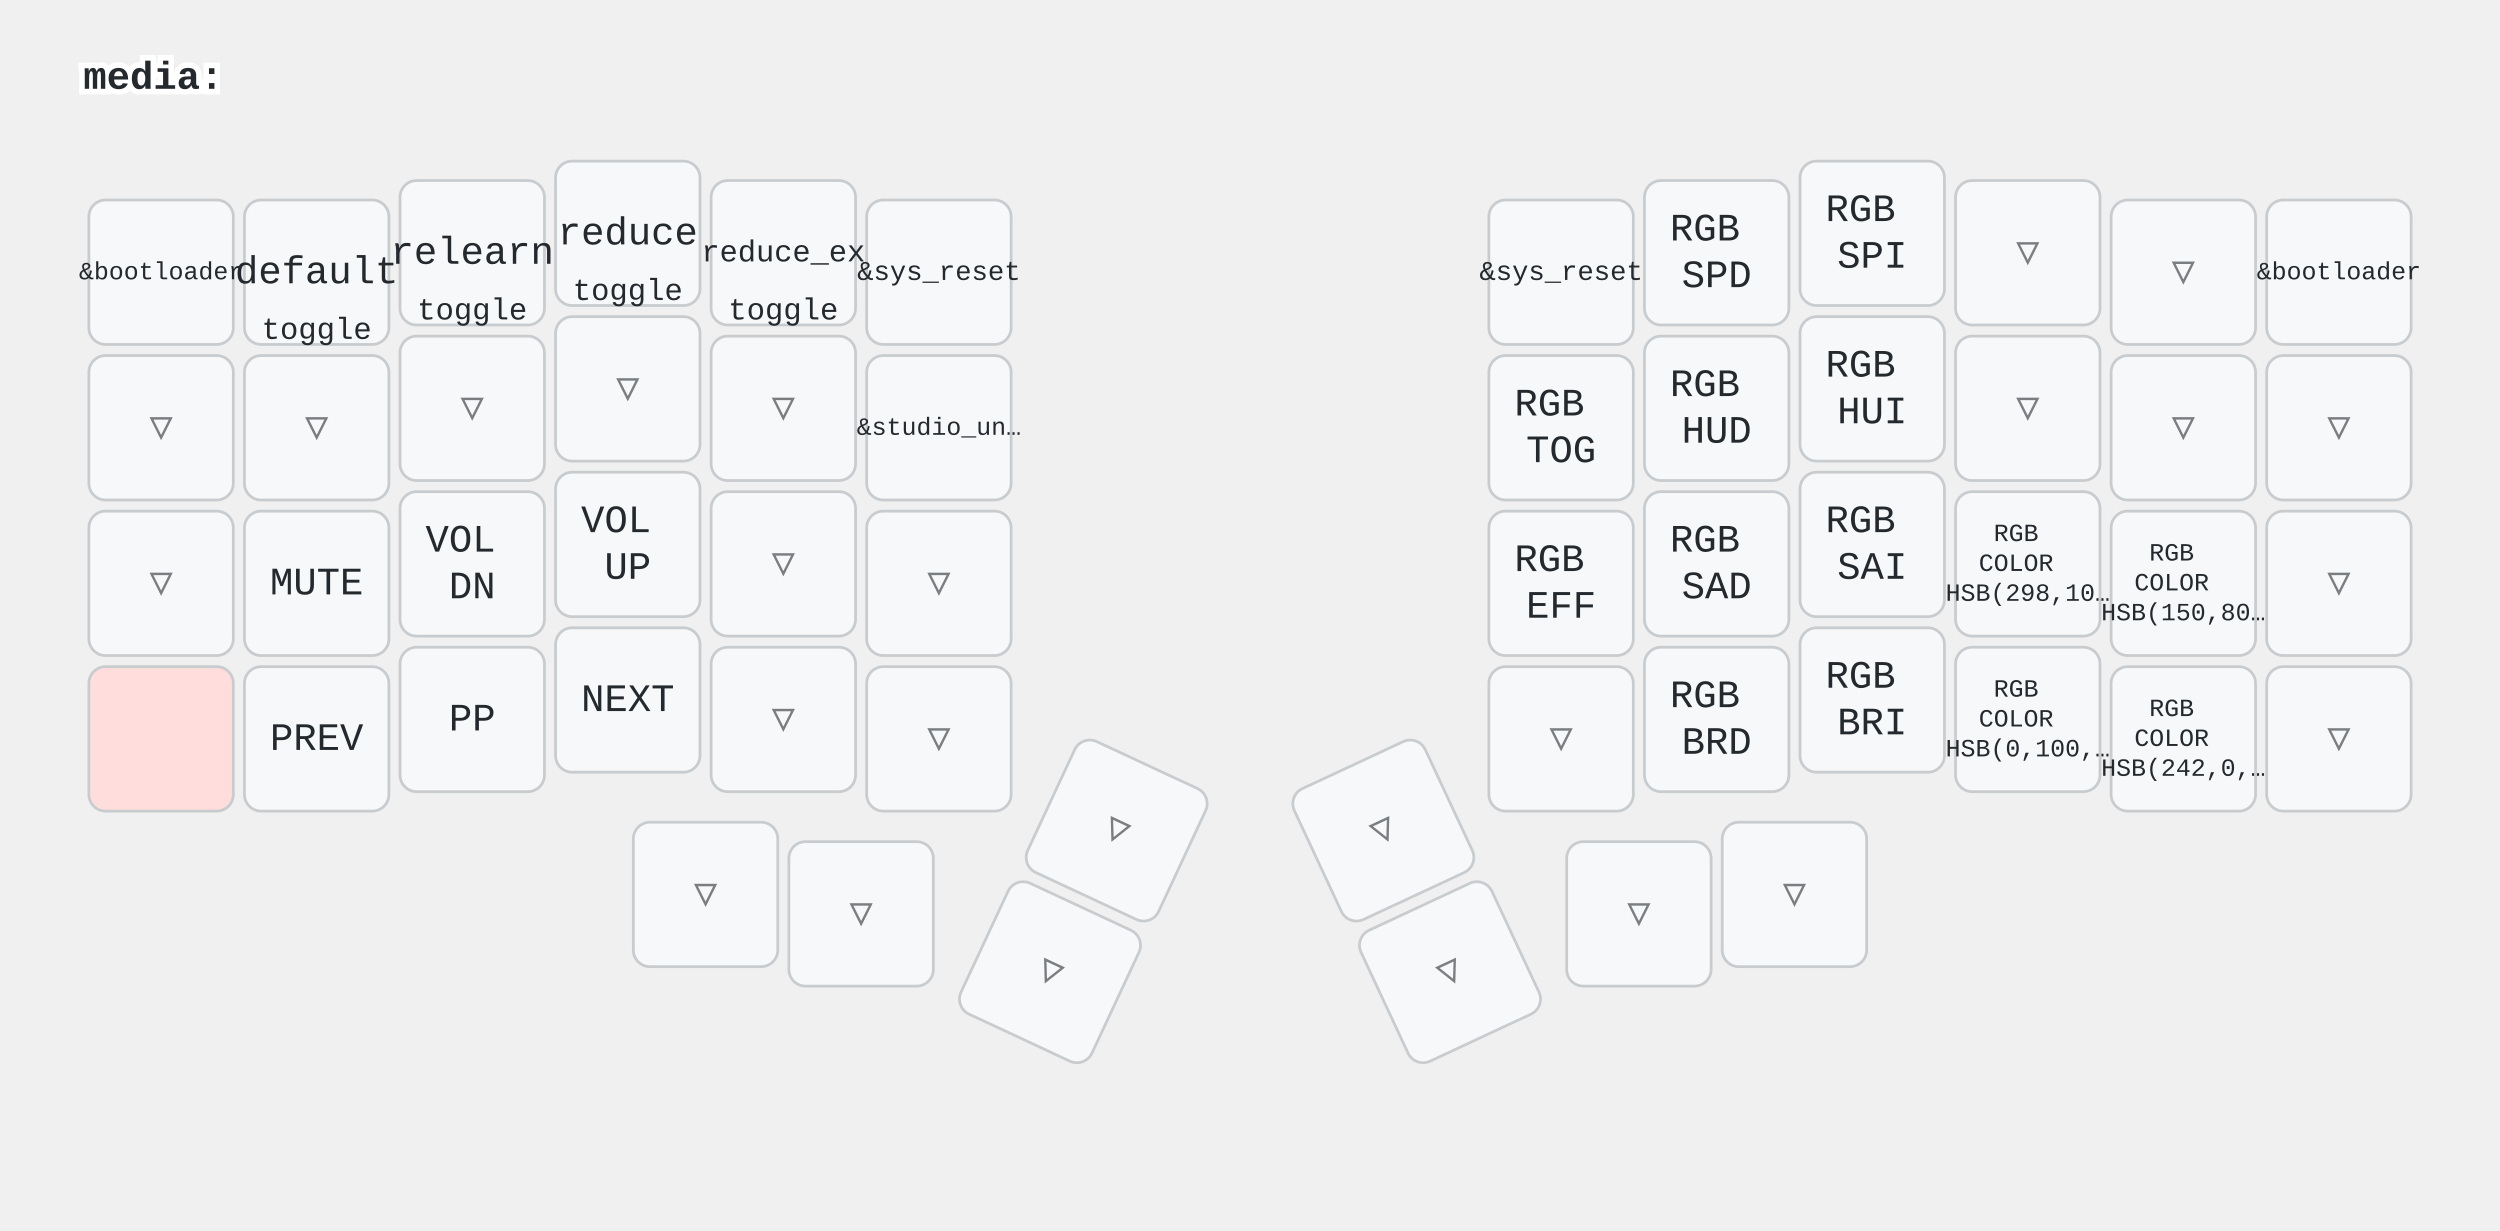
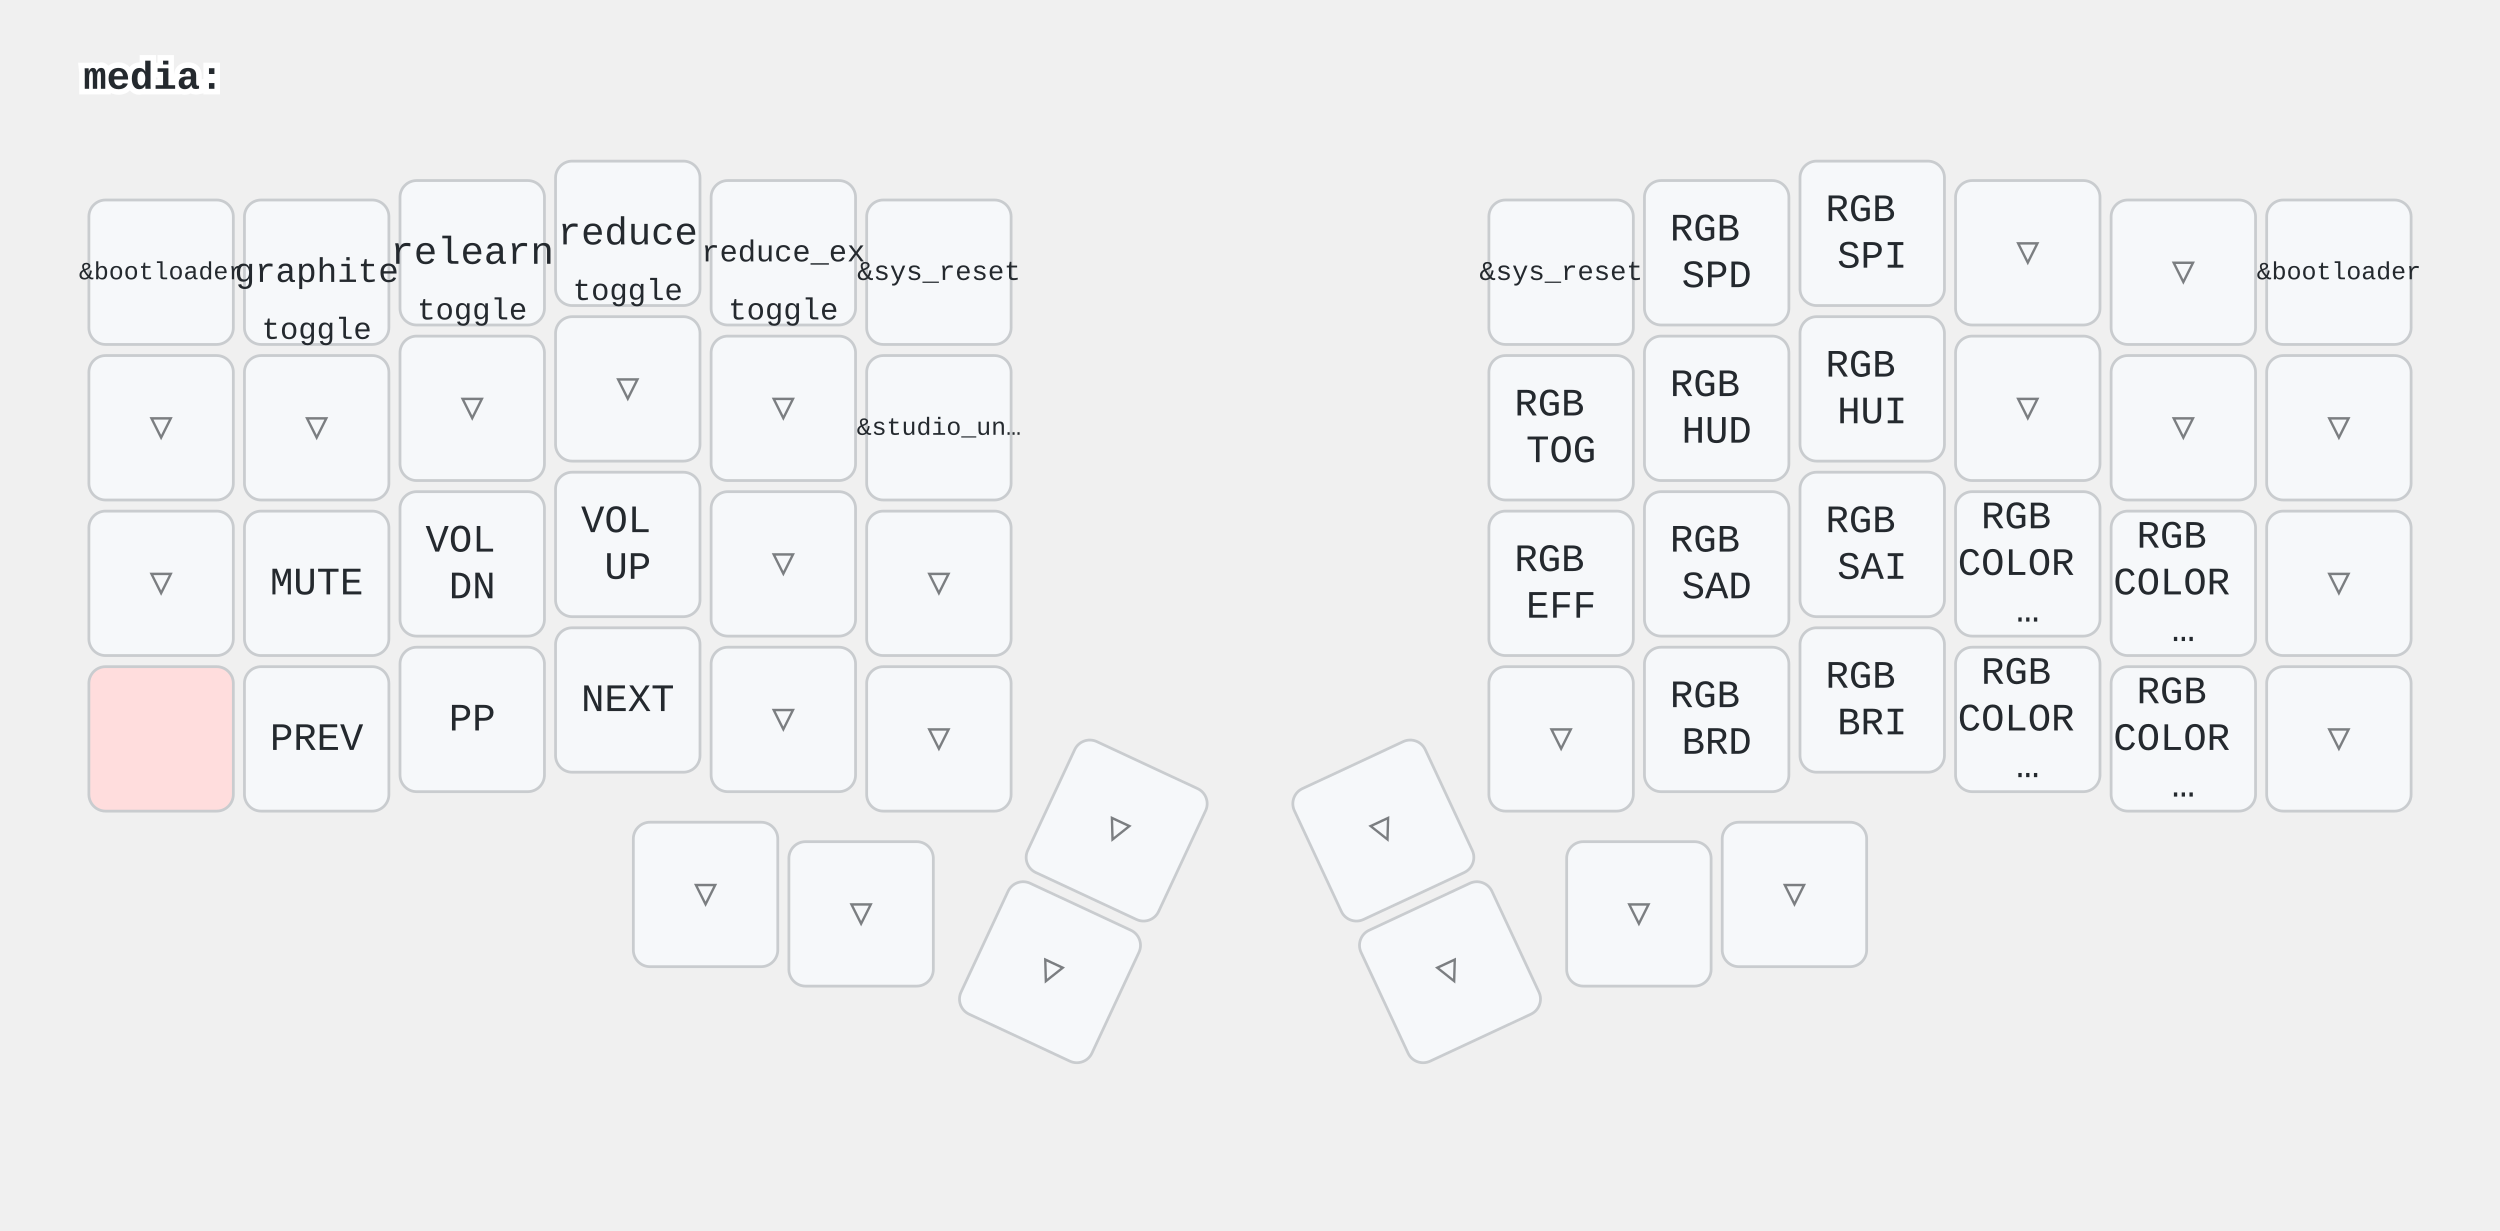
<svg xmlns="http://www.w3.org/2000/svg" width="900" height="443" viewBox="0 0 900 443" class="keymap">
  <style>/* inherit to force styles through use tags */
svg path {
    fill: inherit;
}

/* font and background color specifications */
svg.keymap {
    font-family: SFMono-Regular,Consolas,Liberation Mono,Menlo,monospace;
    font-size: 14px;
    font-kerning: normal;
    text-rendering: optimizeLegibility;
    fill: #24292e;
}

/* default key styling */
rect.key {
    fill: #f6f8fa;
}

rect.key, rect.combo {
    stroke: #c9cccf;
    stroke-width: 1;
}

/* default key side styling, only used is draw_key_sides is set */
rect.side {
    filter: brightness(90%);
}

/* color accent for combo boxes */
rect.combo, rect.combo-separate {
    fill: #cdf;
}

/* color accent for held keys */
rect.held, rect.combo.held {
    fill: #fdd;
}

/* color accent for ghost (optional) keys */
rect.ghost, rect.combo.ghost {
    stroke-dasharray: 4, 4;
    stroke-width: 2;
}

text {
    text-anchor: middle;
    dominant-baseline: middle;
}

/* styling for layer labels */
text.label {
    font-weight: bold;
    text-anchor: start;
    stroke: white;
    stroke-width: 4;
    paint-order: stroke;
}

/* styling for optional footer */
text.footer {
    text-anchor: end;
    dominant-baseline: auto;
    stroke: white;
    stroke-width: 4;
    paint-order: stroke;
}

/* styling for combo tap, and key non-tap label text */
text.combo, text.hold, text.shifted, text.left, text.right, text.tl, text.tr, text.bl, text.br {
    font-size: 11px;
}

text.hold, text.bl, text.br {
    text-anchor: middle;
    dominant-baseline: auto;
}

text.shifted, text.tl, text.tr {
    text-anchor: middle;
    dominant-baseline: hanging;
}

text.left, text.tl, text.bl {
    text-anchor: start;
}

text.right, text.tr, text.br {
    text-anchor: end;
}

text.layer-activator {
    text-decoration: underline;
}

/* styling for hold/shifted label text in combo box */
text.combo.hold, text.combo.shifted, text.combo.left, text.combo.right {
    font-size: 8px;
}

/* lighter symbol for transparent keys */
text.trans {
    fill: #7b7e81;
}

/* styling for combo dendrons */
path.combo {
    stroke-width: 1;
    stroke: gray;
    fill: none;
}

/* Start Tabler Icons Cleanup */
/* cannot use height/width with glyphs */
.icon-tabler &gt; path {
    fill: inherit;
    stroke: inherit;
    stroke-width: 2;
}
/* hide tabler's default box */
.icon-tabler &gt; path[stroke="none"][fill="none"] {
    visibility: hidden;
}
/* End Tabler Icons Cleanup */
</style>
  <g transform="translate(30, 0)" class="layer-media">
    <text x="0" y="28" class="label" id="media">media:</text>
    <g transform="translate(0, 56)">
      <g transform="translate(28, 42)" class="key keypos-0">
        <rect rx="6" ry="6" x="-26" y="-26" width="52" height="52" class="key" />
        <text x="0" y="0" class="key tap">
          <tspan style="font-size: 64%">&amp;bootloader</tspan>
        </text>
      </g>
      <g transform="translate(84, 42)" class="key keypos-1">
        <rect rx="6" ry="6" x="-26" y="-26" width="52" height="52" class="key" />
-         <text x="0" y="0" class="key tap">default</text>
+         <text x="0" y="0" class="key tap">
+           <tspan style="font-size: 88%">graphite</tspan>
+         </text>
        <text x="0" y="24" class="key hold">toggle</text>
      </g>
      <g transform="translate(140, 35)" class="key keypos-2">
        <rect rx="6" ry="6" x="-26" y="-26" width="52" height="52" class="key" />
        <text x="0" y="0" class="key tap">relearn</text>
        <text x="0" y="24" class="key hold">toggle</text>
      </g>
      <g transform="translate(196, 28)" class="key keypos-3">
        <rect rx="6" ry="6" x="-26" y="-26" width="52" height="52" class="key" />
        <text x="0" y="0" class="key tap">reduce</text>
        <text x="0" y="24" class="key hold">toggle</text>
      </g>
      <g transform="translate(252, 35)" class="key keypos-4">
        <rect rx="6" ry="6" x="-26" y="-26" width="52" height="52" class="key" />
        <text x="0" y="0" class="key tap">
          <tspan style="font-size: 78%">reduce_ex</tspan>
        </text>
        <text x="0" y="24" class="key hold">toggle</text>
      </g>
      <g transform="translate(308, 42)" class="key keypos-5">
        <rect rx="6" ry="6" x="-26" y="-26" width="52" height="52" class="key" />
        <text x="0" y="0" class="key tap">
          <tspan style="font-size: 70%">&amp;sys_reset</tspan>
        </text>
      </g>
      <g transform="translate(532, 42)" class="key keypos-6">
        <rect rx="6" ry="6" x="-26" y="-26" width="52" height="52" class="key" />
        <text x="0" y="0" class="key tap">
          <tspan style="font-size: 70%">&amp;sys_reset</tspan>
        </text>
      </g>
      <g transform="translate(588, 35)" class="key keypos-7">
        <rect rx="6" ry="6" x="-26" y="-26" width="52" height="52" class="key" />
        <text x="0" y="0" class="key tap">
          <tspan x="0" dy="-0.6em">RGB</tspan>
          <tspan x="0" dy="1.2em">SPD</tspan>
        </text>
      </g>
      <g transform="translate(644, 28)" class="key keypos-8">
        <rect rx="6" ry="6" x="-26" y="-26" width="52" height="52" class="key" />
        <text x="0" y="0" class="key tap">
          <tspan x="0" dy="-0.6em">RGB</tspan>
          <tspan x="0" dy="1.2em">SPI</tspan>
        </text>
      </g>
      <g transform="translate(700, 35)" class="key trans keypos-9">
        <rect rx="6" ry="6" x="-26" y="-26" width="52" height="52" class="key trans" />
        <text x="0" y="0" class="key trans tap">▽</text>
      </g>
      <g transform="translate(756, 42)" class="key trans keypos-10">
        <rect rx="6" ry="6" x="-26" y="-26" width="52" height="52" class="key trans" />
        <text x="0" y="0" class="key trans tap">▽</text>
      </g>
      <g transform="translate(812, 42)" class="key keypos-11">
        <rect rx="6" ry="6" x="-26" y="-26" width="52" height="52" class="key" />
        <text x="0" y="0" class="key tap">
          <tspan style="font-size: 64%">&amp;bootloader</tspan>
        </text>
      </g>
      <g transform="translate(28, 98)" class="key trans keypos-12">
        <rect rx="6" ry="6" x="-26" y="-26" width="52" height="52" class="key trans" />
        <text x="0" y="0" class="key trans tap">▽</text>
      </g>
      <g transform="translate(84, 98)" class="key trans keypos-13">
        <rect rx="6" ry="6" x="-26" y="-26" width="52" height="52" class="key trans" />
        <text x="0" y="0" class="key trans tap">▽</text>
      </g>
      <g transform="translate(140, 91)" class="key trans keypos-14">
        <rect rx="6" ry="6" x="-26" y="-26" width="52" height="52" class="key trans" />
        <text x="0" y="0" class="key trans tap">▽</text>
      </g>
      <g transform="translate(196, 84)" class="key trans keypos-15">
        <rect rx="6" ry="6" x="-26" y="-26" width="52" height="52" class="key trans" />
        <text x="0" y="0" class="key trans tap">▽</text>
      </g>
      <g transform="translate(252, 91)" class="key trans keypos-16">
        <rect rx="6" ry="6" x="-26" y="-26" width="52" height="52" class="key trans" />
        <text x="0" y="0" class="key trans tap">▽</text>
      </g>
      <g transform="translate(308, 98)" class="key keypos-17">
        <rect rx="6" ry="6" x="-26" y="-26" width="52" height="52" class="key" />
        <text x="0" y="0" class="key tap">
          <tspan style="font-size: 64%">&amp;studio_un…</tspan>
        </text>
      </g>
      <g transform="translate(532, 98)" class="key keypos-18">
        <rect rx="6" ry="6" x="-26" y="-26" width="52" height="52" class="key" />
        <text x="0" y="0" class="key tap">
          <tspan x="0" dy="-0.6em">RGB</tspan>
          <tspan x="0" dy="1.2em">TOG</tspan>
        </text>
      </g>
      <g transform="translate(588, 91)" class="key keypos-19">
        <rect rx="6" ry="6" x="-26" y="-26" width="52" height="52" class="key" />
        <text x="0" y="0" class="key tap">
          <tspan x="0" dy="-0.6em">RGB</tspan>
          <tspan x="0" dy="1.2em">HUD</tspan>
        </text>
      </g>
      <g transform="translate(644, 84)" class="key keypos-20">
        <rect rx="6" ry="6" x="-26" y="-26" width="52" height="52" class="key" />
        <text x="0" y="0" class="key tap">
          <tspan x="0" dy="-0.6em">RGB</tspan>
          <tspan x="0" dy="1.2em">HUI</tspan>
        </text>
      </g>
      <g transform="translate(700, 91)" class="key trans keypos-21">
        <rect rx="6" ry="6" x="-26" y="-26" width="52" height="52" class="key trans" />
        <text x="0" y="0" class="key trans tap">▽</text>
      </g>
      <g transform="translate(756, 98)" class="key trans keypos-22">
        <rect rx="6" ry="6" x="-26" y="-26" width="52" height="52" class="key trans" />
        <text x="0" y="0" class="key trans tap">▽</text>
      </g>
      <g transform="translate(812, 98)" class="key trans keypos-23">
        <rect rx="6" ry="6" x="-26" y="-26" width="52" height="52" class="key trans" />
        <text x="0" y="0" class="key trans tap">▽</text>
      </g>
      <g transform="translate(28, 154)" class="key trans keypos-24">
        <rect rx="6" ry="6" x="-26" y="-26" width="52" height="52" class="key trans" />
        <text x="0" y="0" class="key trans tap">▽</text>
      </g>
      <g transform="translate(84, 154)" class="key keypos-25">
        <rect rx="6" ry="6" x="-26" y="-26" width="52" height="52" class="key" />
        <text x="0" y="0" class="key tap">MUTE</text>
      </g>
      <g transform="translate(140, 147)" class="key keypos-26">
        <rect rx="6" ry="6" x="-26" y="-26" width="52" height="52" class="key" />
        <text x="0" y="0" class="key tap">
          <tspan x="0" dy="-0.6em">VOL</tspan>
          <tspan x="0" dy="1.2em">DN</tspan>
        </text>
      </g>
      <g transform="translate(196, 140)" class="key keypos-27">
        <rect rx="6" ry="6" x="-26" y="-26" width="52" height="52" class="key" />
        <text x="0" y="0" class="key tap">
          <tspan x="0" dy="-0.6em">VOL</tspan>
          <tspan x="0" dy="1.2em">UP</tspan>
        </text>
      </g>
      <g transform="translate(252, 147)" class="key trans keypos-28">
        <rect rx="6" ry="6" x="-26" y="-26" width="52" height="52" class="key trans" />
        <text x="0" y="0" class="key trans tap">▽</text>
      </g>
      <g transform="translate(308, 154)" class="key trans keypos-29">
        <rect rx="6" ry="6" x="-26" y="-26" width="52" height="52" class="key trans" />
        <text x="0" y="0" class="key trans tap">▽</text>
      </g>
      <g transform="translate(532, 154)" class="key keypos-30">
        <rect rx="6" ry="6" x="-26" y="-26" width="52" height="52" class="key" />
        <text x="0" y="0" class="key tap">
          <tspan x="0" dy="-0.6em">RGB</tspan>
          <tspan x="0" dy="1.2em">EFF</tspan>
        </text>
      </g>
      <g transform="translate(588, 147)" class="key keypos-31">
        <rect rx="6" ry="6" x="-26" y="-26" width="52" height="52" class="key" />
        <text x="0" y="0" class="key tap">
          <tspan x="0" dy="-0.6em">RGB</tspan>
          <tspan x="0" dy="1.2em">SAD</tspan>
        </text>
      </g>
      <g transform="translate(644, 140)" class="key keypos-32">
        <rect rx="6" ry="6" x="-26" y="-26" width="52" height="52" class="key" />
        <text x="0" y="0" class="key tap">
          <tspan x="0" dy="-0.6em">RGB</tspan>
          <tspan x="0" dy="1.2em">SAI</tspan>
        </text>
      </g>
      <g transform="translate(700, 147)" class="key keypos-33">
        <rect rx="6" ry="6" x="-26" y="-26" width="52" height="52" class="key" />
        <text x="0" y="0" class="key tap">
-           <tspan x="0" dy="-1.2em" style="font-size: 64%">RGB</tspan>
-           <tspan x="0" dy="1.2em" style="font-size: 64%">COLOR</tspan>
-           <tspan x="0" dy="1.2em" style="font-size: 64%">HSB(298,10…</tspan>
+           <tspan x="0" dy="-1.2em">RGB</tspan>
+           <tspan x="0" dy="1.2em">COLOR</tspan>
+           <tspan x="0" dy="1.2em">…</tspan>
        </text>
      </g>
      <g transform="translate(756, 154)" class="key keypos-34">
        <rect rx="6" ry="6" x="-26" y="-26" width="52" height="52" class="key" />
        <text x="0" y="0" class="key tap">
-           <tspan x="0" dy="-1.2em" style="font-size: 64%">RGB</tspan>
-           <tspan x="0" dy="1.2em" style="font-size: 64%">COLOR</tspan>
-           <tspan x="0" dy="1.2em" style="font-size: 64%">HSB(150,80…</tspan>
+           <tspan x="0" dy="-1.2em">RGB</tspan>
+           <tspan x="0" dy="1.2em">COLOR</tspan>
+           <tspan x="0" dy="1.2em">…</tspan>
        </text>
      </g>
      <g transform="translate(812, 154)" class="key trans keypos-35">
        <rect rx="6" ry="6" x="-26" y="-26" width="52" height="52" class="key trans" />
        <text x="0" y="0" class="key trans tap">▽</text>
      </g>
      <g transform="translate(28, 210)" class="key held keypos-36">
        <rect rx="6" ry="6" x="-26" y="-26" width="52" height="52" class="key held" />
      </g>
      <g transform="translate(84, 210)" class="key keypos-37">
        <rect rx="6" ry="6" x="-26" y="-26" width="52" height="52" class="key" />
        <text x="0" y="0" class="key tap">PREV</text>
      </g>
      <g transform="translate(140, 203)" class="key keypos-38">
        <rect rx="6" ry="6" x="-26" y="-26" width="52" height="52" class="key" />
        <text x="0" y="0" class="key tap">PP</text>
      </g>
      <g transform="translate(196, 196)" class="key keypos-39">
        <rect rx="6" ry="6" x="-26" y="-26" width="52" height="52" class="key" />
        <text x="0" y="0" class="key tap">NEXT</text>
      </g>
      <g transform="translate(252, 203)" class="key trans keypos-40">
        <rect rx="6" ry="6" x="-26" y="-26" width="52" height="52" class="key trans" />
        <text x="0" y="0" class="key trans tap">▽</text>
      </g>
      <g transform="translate(308, 210)" class="key trans keypos-41">
        <rect rx="6" ry="6" x="-26" y="-26" width="52" height="52" class="key trans" />
        <text x="0" y="0" class="key trans tap">▽</text>
      </g>
      <g transform="translate(372, 243) rotate(25.0)" class="key trans keypos-42">
        <rect rx="6" ry="6" x="-26" y="-26" width="52" height="52" class="key trans" />
        <text x="0" y="0" class="key trans tap">▽</text>
      </g>
      <g transform="translate(468, 243) rotate(-25.0)" class="key trans keypos-43">
        <rect rx="6" ry="6" x="-26" y="-26" width="52" height="52" class="key trans" />
        <text x="0" y="0" class="key trans tap">▽</text>
      </g>
      <g transform="translate(532, 210)" class="key trans keypos-44">
        <rect rx="6" ry="6" x="-26" y="-26" width="52" height="52" class="key trans" />
        <text x="0" y="0" class="key trans tap">▽</text>
      </g>
      <g transform="translate(588, 203)" class="key keypos-45">
        <rect rx="6" ry="6" x="-26" y="-26" width="52" height="52" class="key" />
        <text x="0" y="0" class="key tap">
          <tspan x="0" dy="-0.6em">RGB</tspan>
          <tspan x="0" dy="1.2em">BRD</tspan>
        </text>
      </g>
      <g transform="translate(644, 196)" class="key keypos-46">
        <rect rx="6" ry="6" x="-26" y="-26" width="52" height="52" class="key" />
        <text x="0" y="0" class="key tap">
          <tspan x="0" dy="-0.6em">RGB</tspan>
          <tspan x="0" dy="1.2em">BRI</tspan>
        </text>
      </g>
      <g transform="translate(700, 203)" class="key keypos-47">
        <rect rx="6" ry="6" x="-26" y="-26" width="52" height="52" class="key" />
        <text x="0" y="0" class="key tap">
-           <tspan x="0" dy="-1.2em" style="font-size: 64%">RGB</tspan>
-           <tspan x="0" dy="1.2em" style="font-size: 64%">COLOR</tspan>
-           <tspan x="0" dy="1.2em" style="font-size: 64%">HSB(0,100,…</tspan>
+           <tspan x="0" dy="-1.2em">RGB</tspan>
+           <tspan x="0" dy="1.2em">COLOR</tspan>
+           <tspan x="0" dy="1.2em">…</tspan>
        </text>
      </g>
      <g transform="translate(756, 210)" class="key keypos-48">
        <rect rx="6" ry="6" x="-26" y="-26" width="52" height="52" class="key" />
        <text x="0" y="0" class="key tap">
-           <tspan x="0" dy="-1.2em" style="font-size: 64%">RGB</tspan>
-           <tspan x="0" dy="1.2em" style="font-size: 64%">COLOR</tspan>
-           <tspan x="0" dy="1.2em" style="font-size: 64%">HSB(242,0,…</tspan>
+           <tspan x="0" dy="-1.2em">RGB</tspan>
+           <tspan x="0" dy="1.2em">COLOR</tspan>
+           <tspan x="0" dy="1.2em">…</tspan>
        </text>
      </g>
      <g transform="translate(812, 210)" class="key trans keypos-49">
        <rect rx="6" ry="6" x="-26" y="-26" width="52" height="52" class="key trans" />
        <text x="0" y="0" class="key trans tap">▽</text>
      </g>
      <g transform="translate(224, 266)" class="key trans keypos-50">
        <rect rx="6" ry="6" x="-26" y="-26" width="52" height="52" class="key trans" />
        <text x="0" y="0" class="key trans tap">▽</text>
      </g>
      <g transform="translate(280, 273)" class="key trans keypos-51">
        <rect rx="6" ry="6" x="-26" y="-26" width="52" height="52" class="key trans" />
        <text x="0" y="0" class="key trans tap">▽</text>
      </g>
      <g transform="translate(348, 294) rotate(25.0)" class="key trans keypos-52">
        <rect rx="6" ry="6" x="-26" y="-26" width="52" height="52" class="key trans" />
        <text x="0" y="0" class="key trans tap">▽</text>
      </g>
      <g transform="translate(492, 294) rotate(-25.0)" class="key trans keypos-53">
        <rect rx="6" ry="6" x="-26" y="-26" width="52" height="52" class="key trans" />
        <text x="0" y="0" class="key trans tap">▽</text>
      </g>
      <g transform="translate(560, 273)" class="key trans keypos-54">
        <rect rx="6" ry="6" x="-26" y="-26" width="52" height="52" class="key trans" />
        <text x="0" y="0" class="key trans tap">▽</text>
      </g>
      <g transform="translate(616, 266)" class="key trans keypos-55">
        <rect rx="6" ry="6" x="-26" y="-26" width="52" height="52" class="key trans" />
        <text x="0" y="0" class="key trans tap">▽</text>
      </g>
    </g>
  </g>
</svg>
